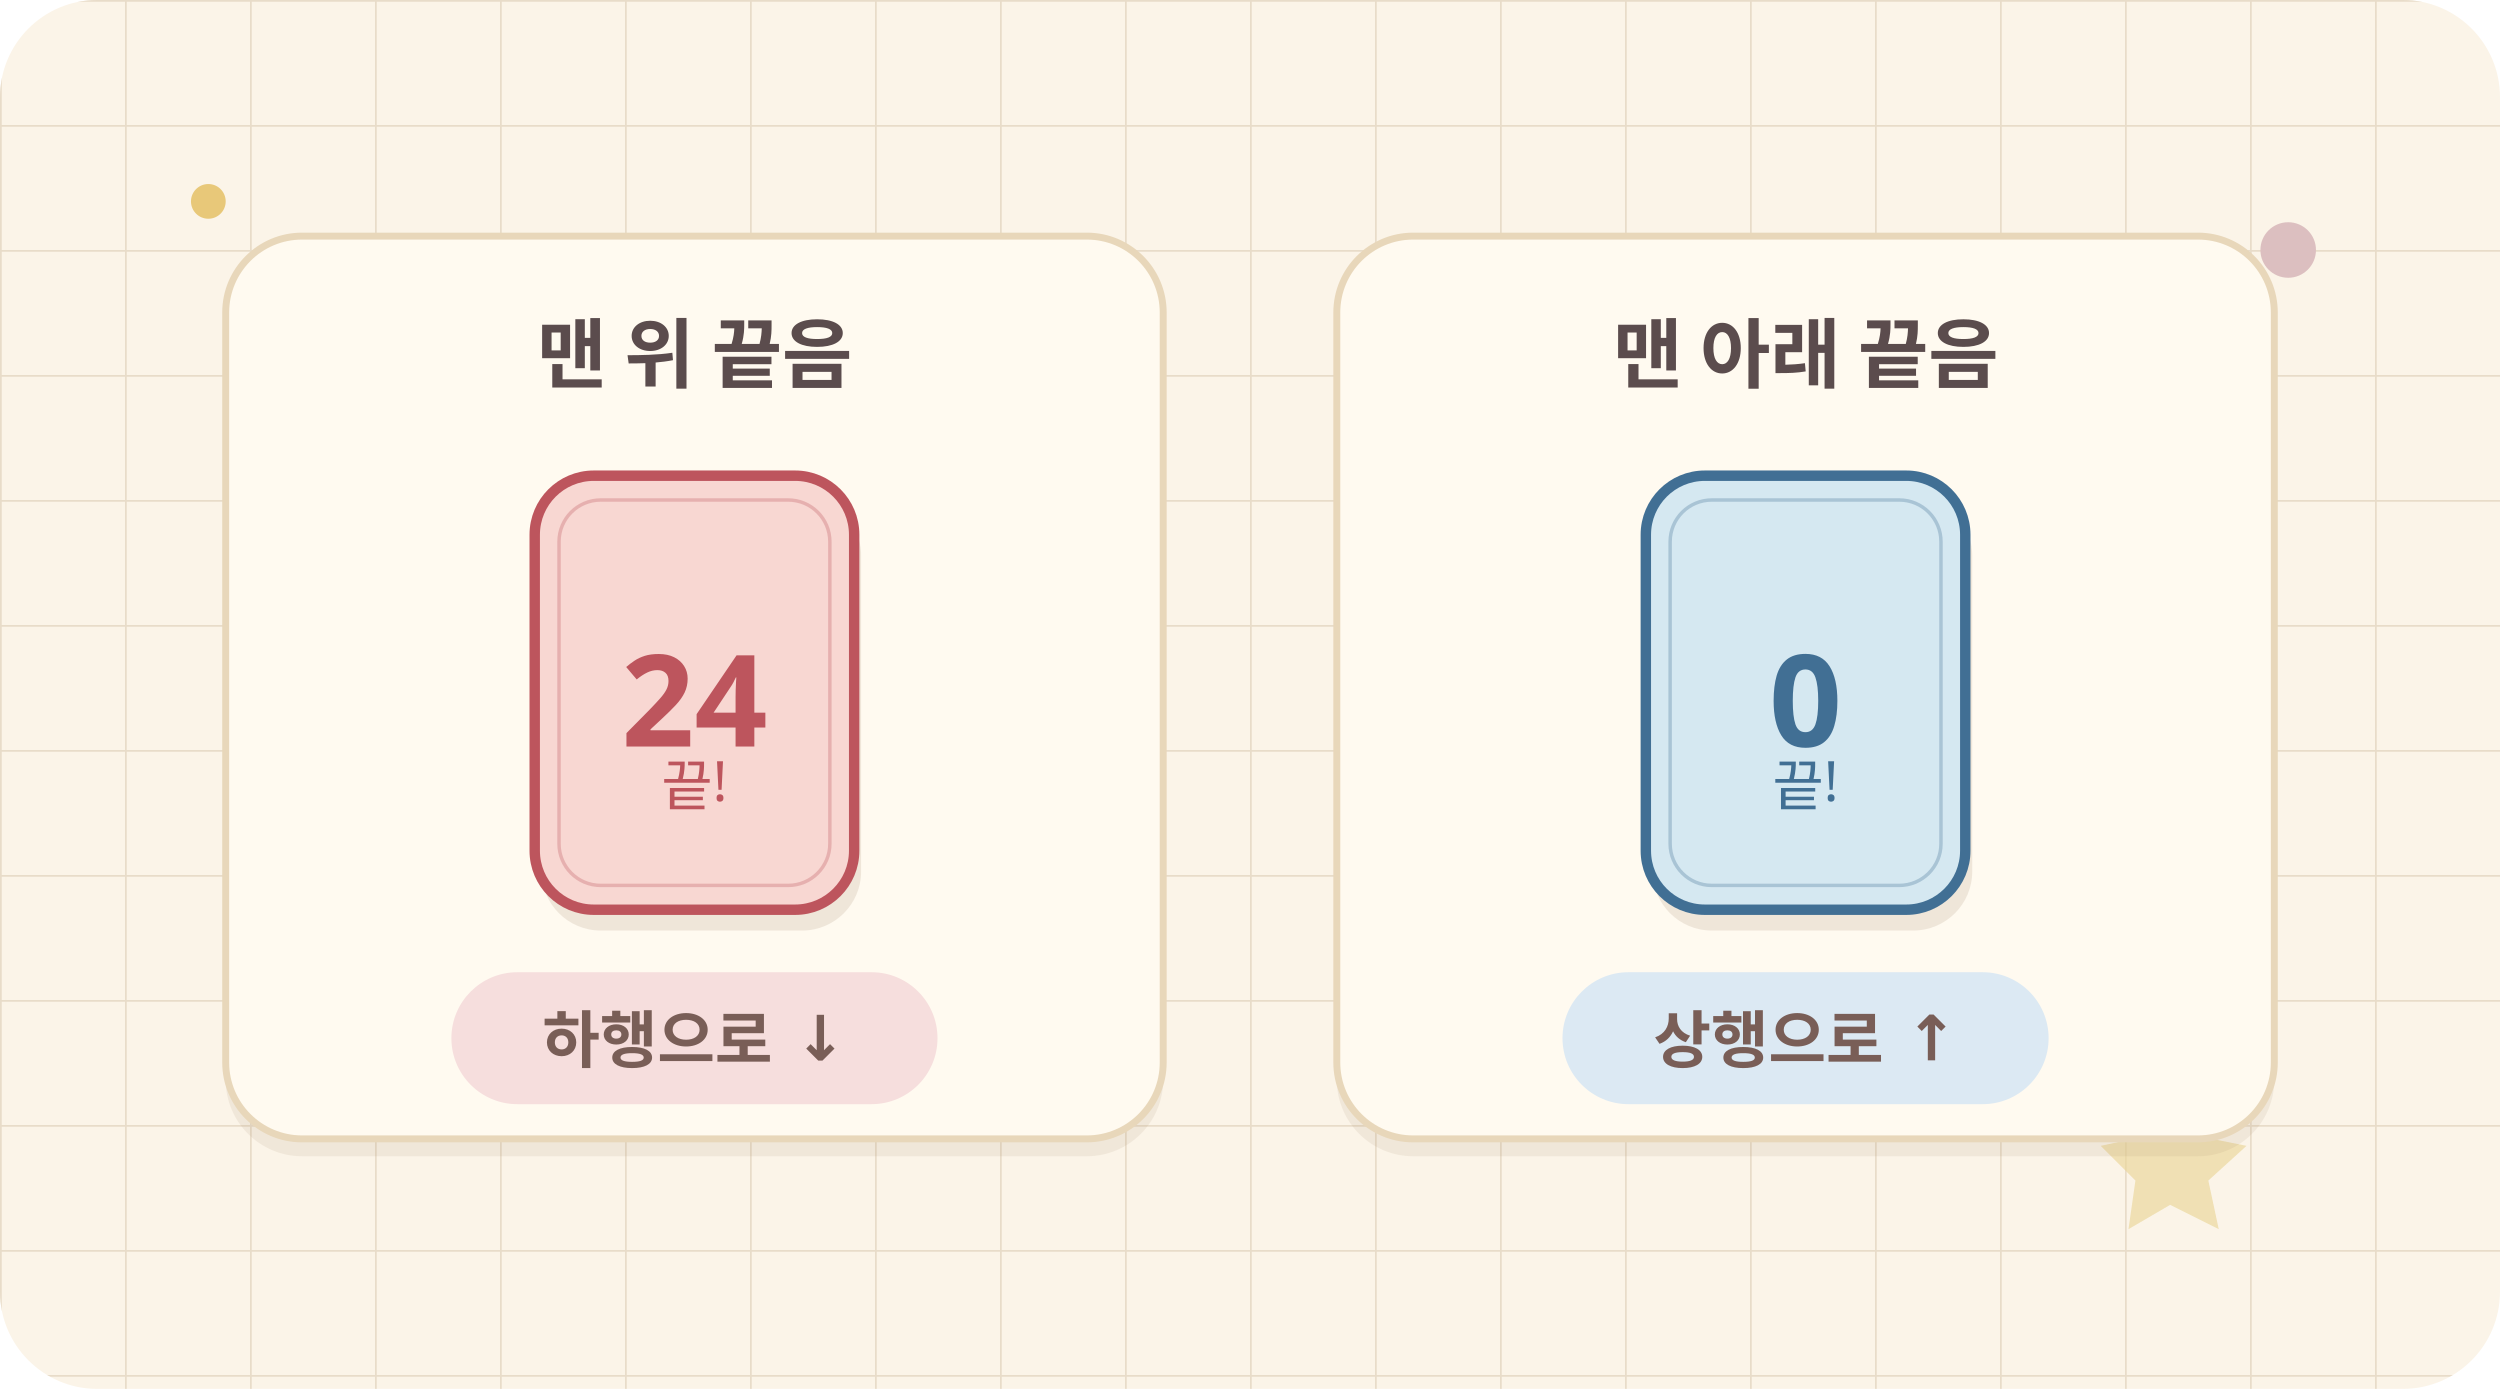
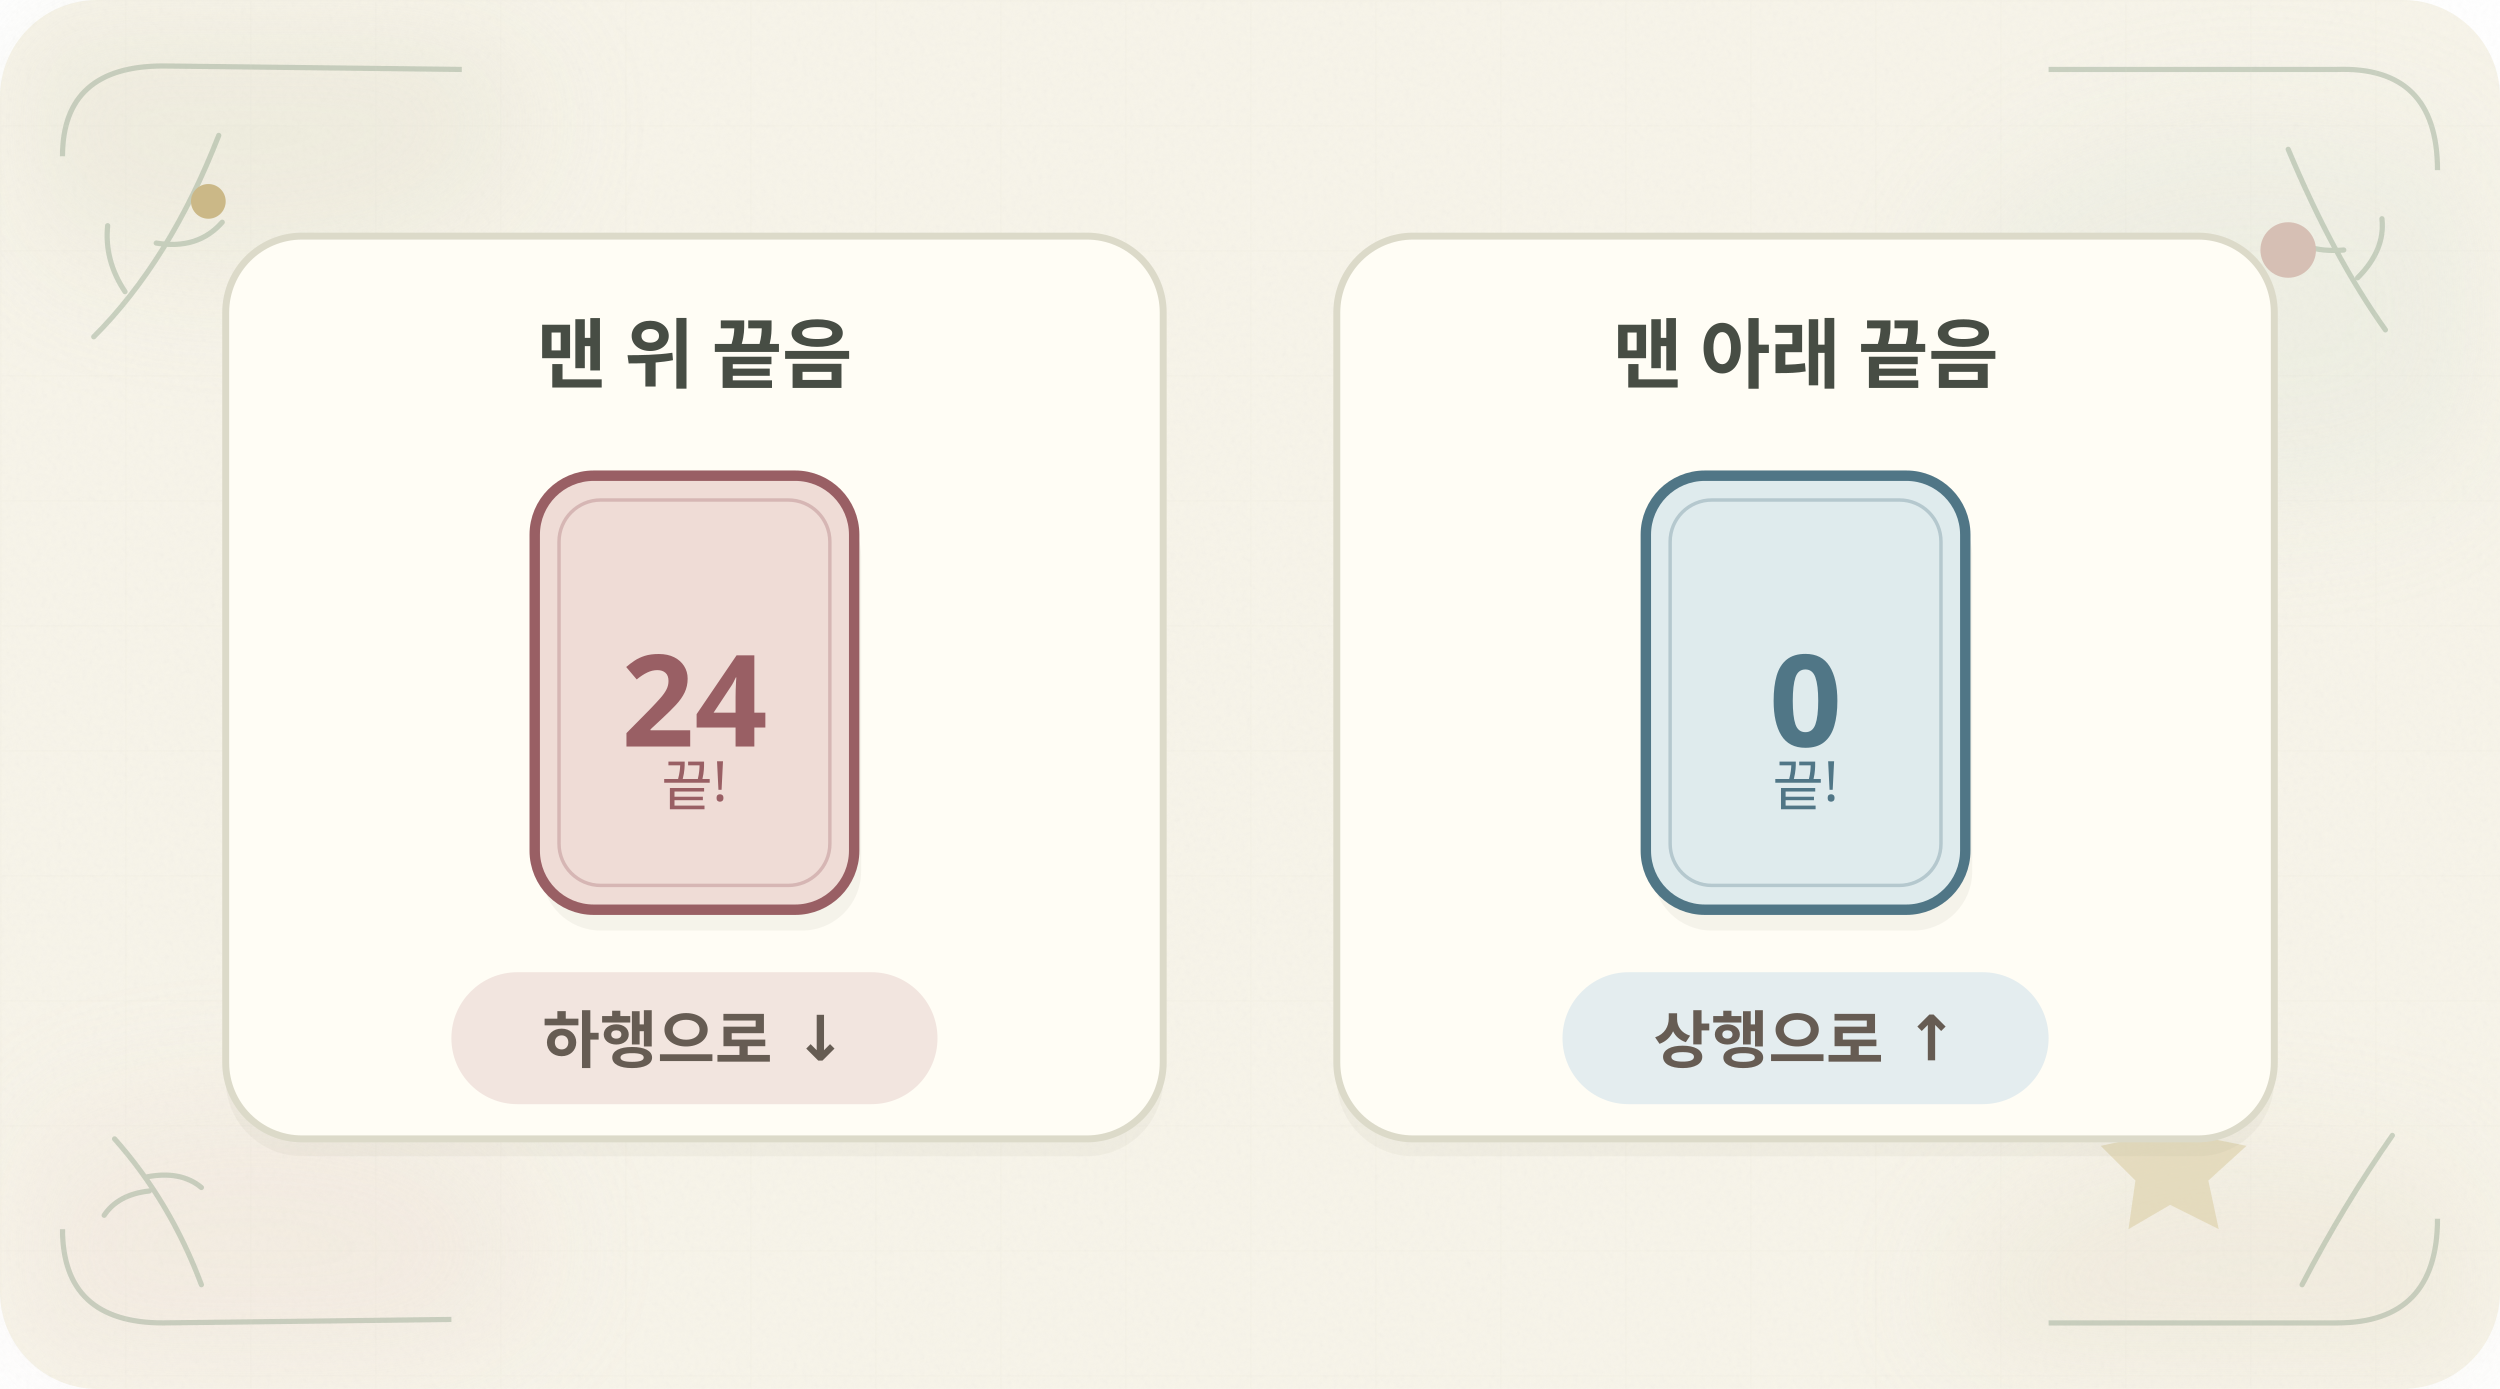
<svg xmlns="http://www.w3.org/2000/svg" viewBox="0 0 720 400" role="img" aria-label="24에 닿으면 하행 0에 닿으면 상행">
  <defs>
    <pattern id="grid" width="36" height="36" patternUnits="userSpaceOnUse">
-       <path d="M36 0H0V36" fill="none" stroke="#e8dcc9" stroke-width="1" />
+       <path d="M36 0H0V36" fill="none" stroke="#dedfd0" stroke-width="1" />
    </pattern>
    <marker id="arrow" viewBox="0 0 10 10" refX="8" refY="5" markerWidth="8" markerHeight="8" orient="auto-start-reverse">
-       <path d="M 0 1 L 9 5 L 0 9 z" fill="#a66c66" />
+       <path d="M 0 1 L 9 5 L 0 9 z" fill="#9b7770" />
    </marker>
+     <filter id="paper-grain" x="0" y="0" width="100%" height="100%">
+       <feTurbulence type="fractalNoise" baseFrequency="0.68" numOctaves="3" seed="8" stitchTiles="stitch" />
+       <feColorMatrix type="saturate" values="0" />
+     </filter>
+     <filter id="wash-blur" x="-30%" y="-30%" width="160%" height="160%">
+       <feGaussianBlur stdDeviation="19" />
+     </filter>
  </defs>
-   <rect width="720" height="400" rx="28" fill="#fbf4e8" />
-   <rect width="720" height="400" rx="28" fill="url(#grid)" />
-   <circle cx="60" cy="58" r="5" fill="#e8c879" />
-   <circle cx="659" cy="72" r="8" fill="#dcbfc0" />
-   <path d="M625 313l7 14 15 3-11 10 3 14-14-7-12 7 2-14-10-10 14-3z" fill="#ead598" opacity=".65" />
-   <rect x="65" y="73" width="270" height="260" rx="22" fill="#a58769" opacity=".12" />
-   <rect x="65" y="68" width="270" height="260" rx="22" fill="#fffaf0" stroke="#e8d7ba" stroke-width="2" />
-   <rect x="385" y="73" width="270" height="260" rx="22" fill="#a58769" opacity=".12" />
-   <rect x="385" y="68" width="270" height="260" rx="22" fill="#fffaf0" stroke="#e8d7ba" stroke-width="2" />
-   <text x="200" y="110" text-anchor="middle" fill="#5b4c4d" font-size="22" font-weight="700" font-family="Pretendard, Noto Sans KR, Apple SD Gothic Neo, sans-serif">맨 위 끝음</text>
+   <rect width="720" height="400" rx="28" fill="#f7f4e9" />
+   <g opacity=".24" filter="url(#wash-blur)">
+     <ellipse cx="70" cy="35" rx="85" ry="45" fill="#d7d5bd" />
+     <ellipse cx="650" cy="90" rx="90" ry="55" fill="#d5dfd0" />
+     <ellipse cx="72" cy="360" rx="85" ry="45" fill="#e8d3c9" />
+     <ellipse cx="648" cy="375" rx="85" ry="45" fill="#dfd4bc" />
+   </g>
+   <rect width="720" height="400" rx="28" filter="url(#paper-grain)" opacity=".045" />
+   <path d="M18 45 Q18 19 47 19 L133 20 M590 20 L673 20 Q702 19 702 49 M18 354 Q18 381 47 381 L130 380 M590 381 L673 381 Q702 381 702 351" fill="none" stroke="#a4b29e" stroke-width="1.5" opacity=".55" />
+   <g fill="none" stroke="#92a68e" stroke-width="1.5" opacity=".45" stroke-linecap="round">
+     <path d="M27 97 Q49 75 63 39 M36 84 Q30 75 31 65 M45 70 Q57 72 64 64 M33 328 Q49 346 58 370 M42 339 Q52 337 58 342 M43 343 Q34 344 30 350 M687 95 Q672 74 659 43 M679 80 Q687 72 686 63 M675 72 Q663 73 657 66 M689 327 Q675 347 663 370" />
+   </g>
+   <rect width="720" height="400" rx="28" fill="url(#grid)" opacity=".08" />
+   <circle cx="60" cy="58" r="5" fill="#cbb887" />
+   <circle cx="659" cy="72" r="8" fill="#d6bfb4" />
+   <path d="M625 313l7 14 15 3-11 10 3 14-14-7-12 7 2-14-10-10 14-3z" fill="#ddd1ab" opacity=".65" />
+   <rect x="65" y="73" width="270" height="260" rx="22" fill="#9e9b83" opacity=".08" />
+   <rect x="65" y="68" width="270" height="260" rx="22" fill="#fffdf5" stroke="#dcdac9" stroke-width="2" />
+   <rect x="385" y="73" width="270" height="260" rx="22" fill="#9e9b83" opacity=".08" />
+   <rect x="385" y="68" width="270" height="260" rx="22" fill="#fffdf5" stroke="#dcdac9" stroke-width="2" />
+   <text x="200" y="110" text-anchor="middle" fill="#474d44" font-size="22" font-weight="700" font-family="Pretendard, Noto Sans KR, Apple SD Gothic Neo, sans-serif">맨 위 끝음</text>
  <g transform="translate(154 137) rotate(0 46.0 62.5)">
-     <rect x="2" y="6" width="92" height="125" rx="17" fill="#987a61" opacity=".16" />
-     <rect width="92" height="125" rx="17" fill="#f8d7d2" stroke="#bd555d" stroke-width="3" />
-     <rect x="7" y="7" width="78" height="111" rx="12" fill="none" stroke="#bd555d" opacity=".3" />
-     <text x="46.0" y="65.0" text-anchor="middle" dominant-baseline="middle" font-size="36.8" font-family="sans-serif" font-weight="800" fill="#bd555d">24</text>
-     <text x="46.0" y="95.0" text-anchor="middle" font-size="16" font-family="sans-serif" fill="#bd555d">끝!</text>
+     <rect x="2" y="6" width="92" height="125" rx="17" fill="#948f7c" opacity=".09" />
+     <rect width="92" height="125" rx="17" fill="#efdcd6" stroke="#995f64" stroke-width="3" />
+     <rect x="7" y="7" width="78" height="111" rx="12" fill="none" stroke="#995f64" opacity=".3" />
+     <text x="46.0" y="65.0" text-anchor="middle" dominant-baseline="middle" font-size="36.8" font-family="sans-serif" font-weight="800" fill="#995f64">24</text>
+     <text x="46.0" y="95.0" text-anchor="middle" font-size="16" font-family="sans-serif" fill="#995f64">끝!</text>
  </g>
-   <rect x="130" y="280" width="140" height="38" rx="19" fill="#f6dedd" />
-   <text x="200.0" y="306" text-anchor="middle" fill="#795e57" font-size="18" font-weight="700" font-family="Pretendard, Noto Sans KR, Apple SD Gothic Neo, sans-serif">하행으로 ↓</text>
-   <text x="520" y="110" text-anchor="middle" fill="#5b4c4d" font-size="22" font-weight="700" font-family="Pretendard, Noto Sans KR, Apple SD Gothic Neo, sans-serif">맨 아래 끝음</text>
+   <rect x="130" y="280" width="140" height="38" rx="19" fill="#f2e5df" />
+   <text x="200.0" y="306" text-anchor="middle" fill="#665c53" font-size="18" font-weight="700" font-family="Pretendard, Noto Sans KR, Apple SD Gothic Neo, sans-serif">하행으로 ↓</text>
+   <text x="520" y="110" text-anchor="middle" fill="#474d44" font-size="22" font-weight="700" font-family="Pretendard, Noto Sans KR, Apple SD Gothic Neo, sans-serif">맨 아래 끝음</text>
  <g transform="translate(474 137) rotate(0 46.0 62.5)">
-     <rect x="2" y="6" width="92" height="125" rx="17" fill="#987a61" opacity=".16" />
-     <rect width="92" height="125" rx="17" fill="#d5e8f1" stroke="#416f94" stroke-width="3" />
-     <rect x="7" y="7" width="78" height="111" rx="12" fill="none" stroke="#416f94" opacity=".3" />
-     <text x="46.0" y="65.0" text-anchor="middle" dominant-baseline="middle" font-size="36.8" font-family="sans-serif" font-weight="800" fill="#416f94">0</text>
-     <text x="46.0" y="95.0" text-anchor="middle" font-size="16" font-family="sans-serif" fill="#416f94">끝!</text>
+     <rect x="2" y="6" width="92" height="125" rx="17" fill="#948f7c" opacity=".09" />
+     <rect width="92" height="125" rx="17" fill="#dfebed" stroke="#507686" stroke-width="3" />
+     <rect x="7" y="7" width="78" height="111" rx="12" fill="none" stroke="#507686" opacity=".3" />
+     <text x="46.0" y="65.0" text-anchor="middle" dominant-baseline="middle" font-size="36.8" font-family="sans-serif" font-weight="800" fill="#507686">0</text>
+     <text x="46.0" y="95.0" text-anchor="middle" font-size="16" font-family="sans-serif" fill="#507686">끝!</text>
  </g>
-   <rect x="450" y="280" width="140" height="38" rx="19" fill="#dce9f3" />
-   <text x="520.0" y="306" text-anchor="middle" fill="#795e57" font-size="18" font-weight="700" font-family="Pretendard, Noto Sans KR, Apple SD Gothic Neo, sans-serif">상행으로 ↑</text>
+   <rect x="450" y="280" width="140" height="38" rx="19" fill="#e4edef" />
+   <text x="520.0" y="306" text-anchor="middle" fill="#665c53" font-size="18" font-weight="700" font-family="Pretendard, Noto Sans KR, Apple SD Gothic Neo, sans-serif">상행으로 ↑</text>
</svg>
